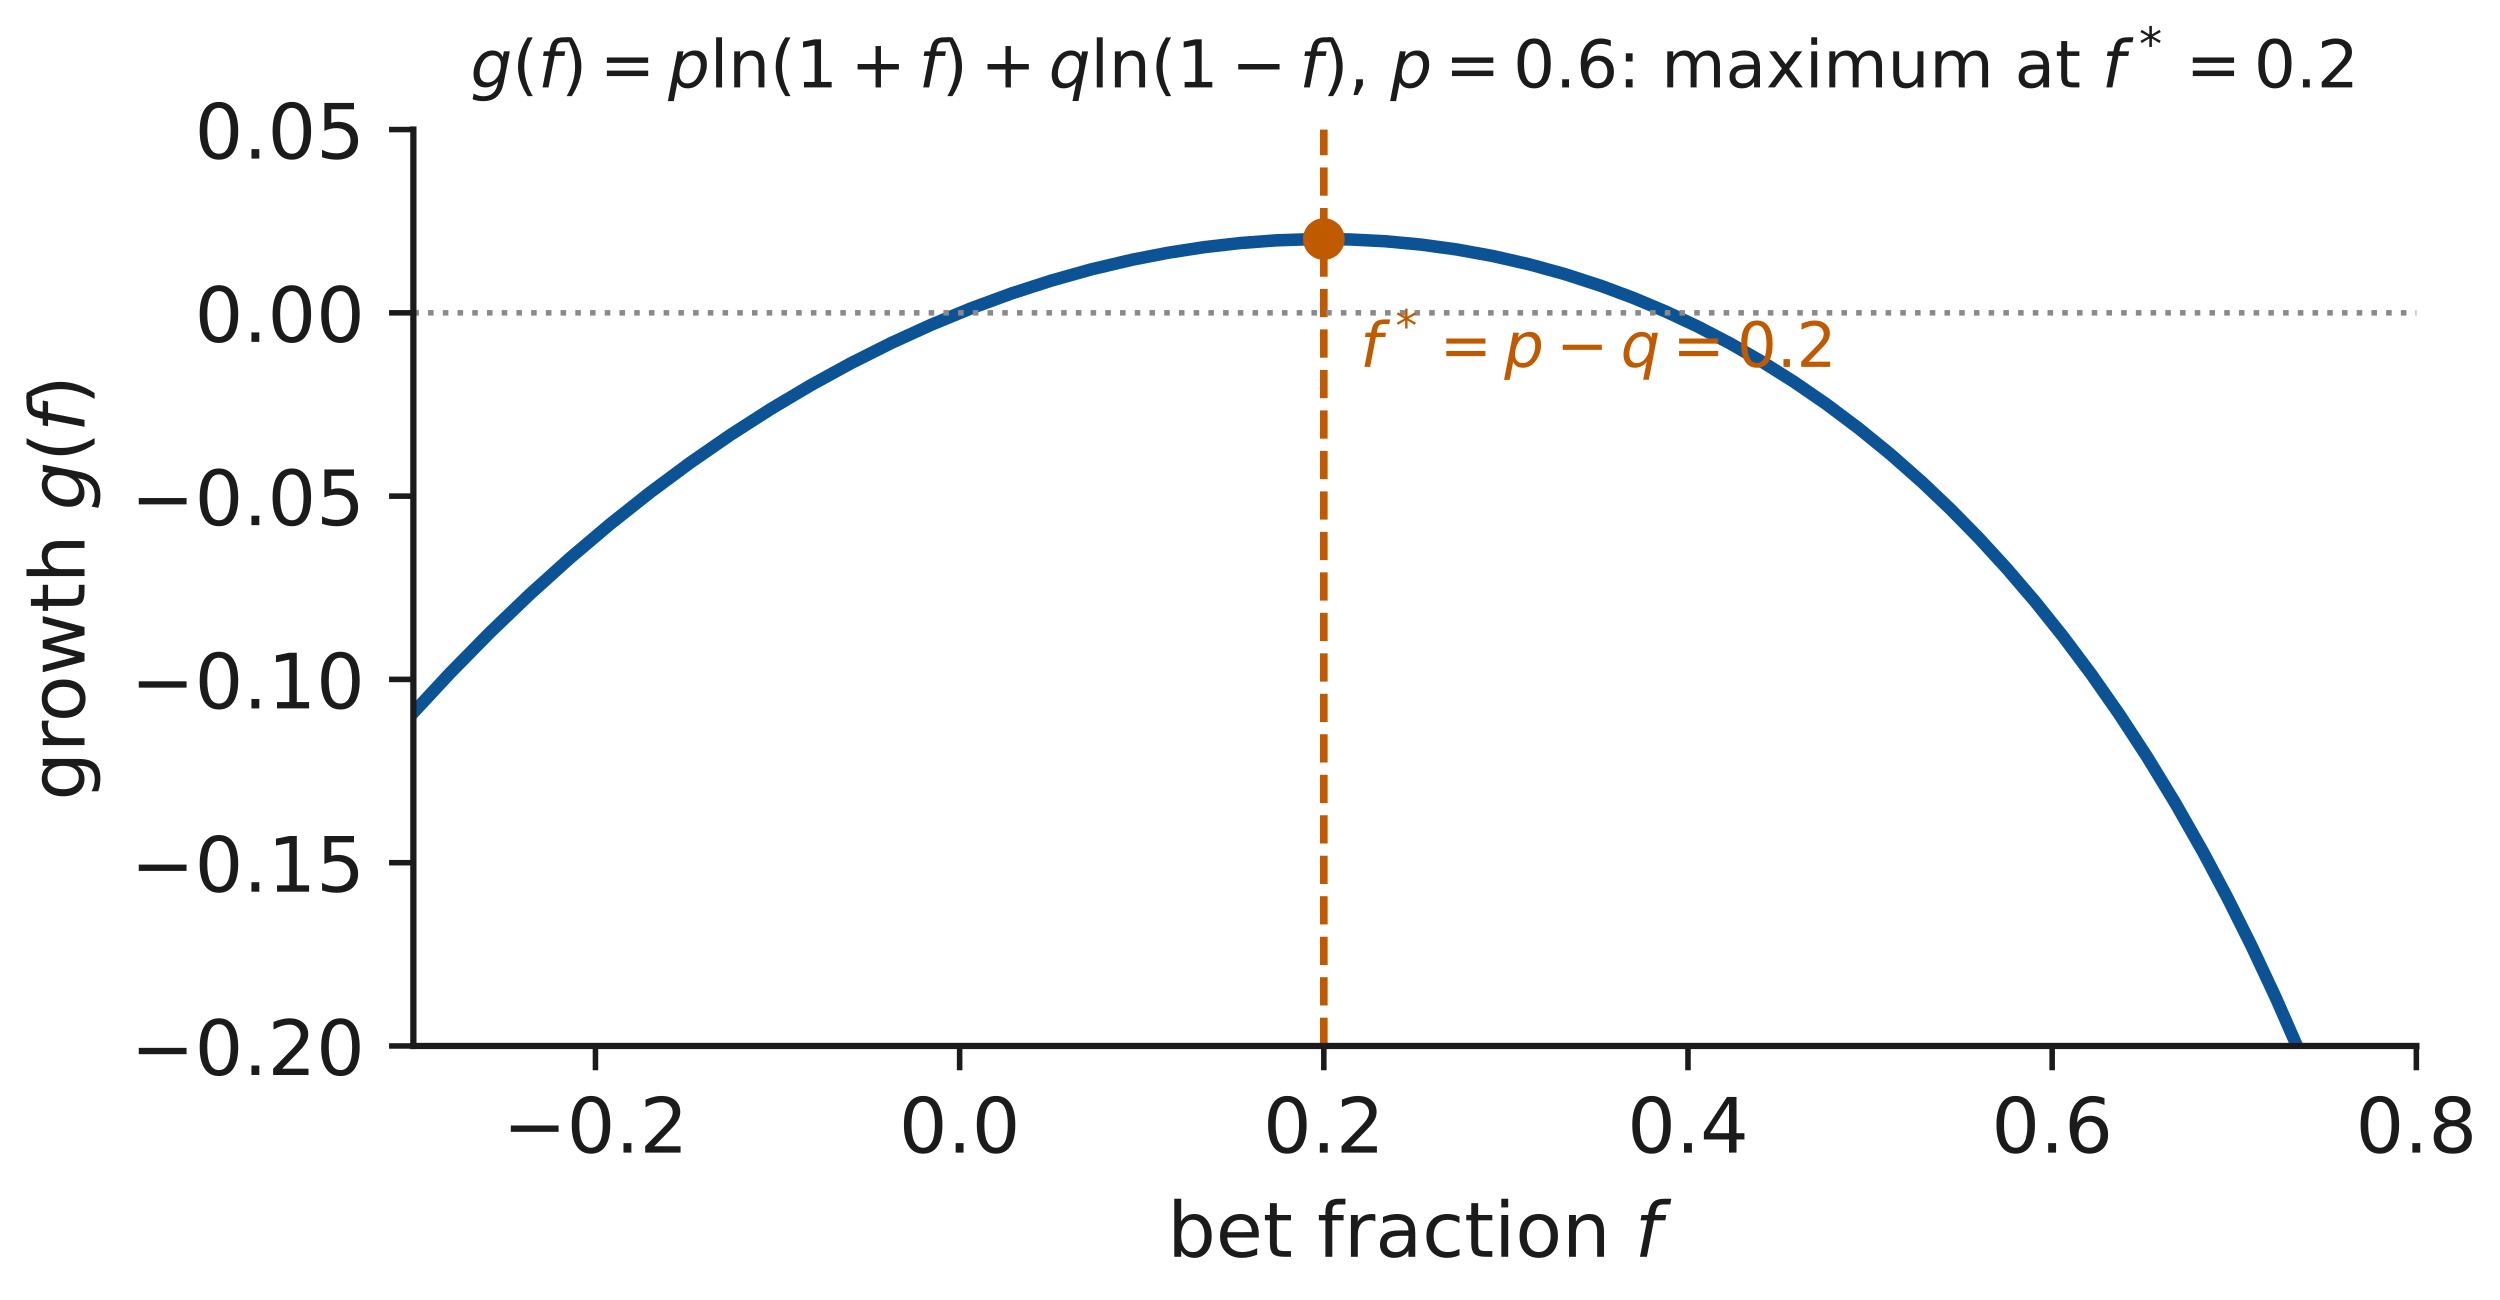
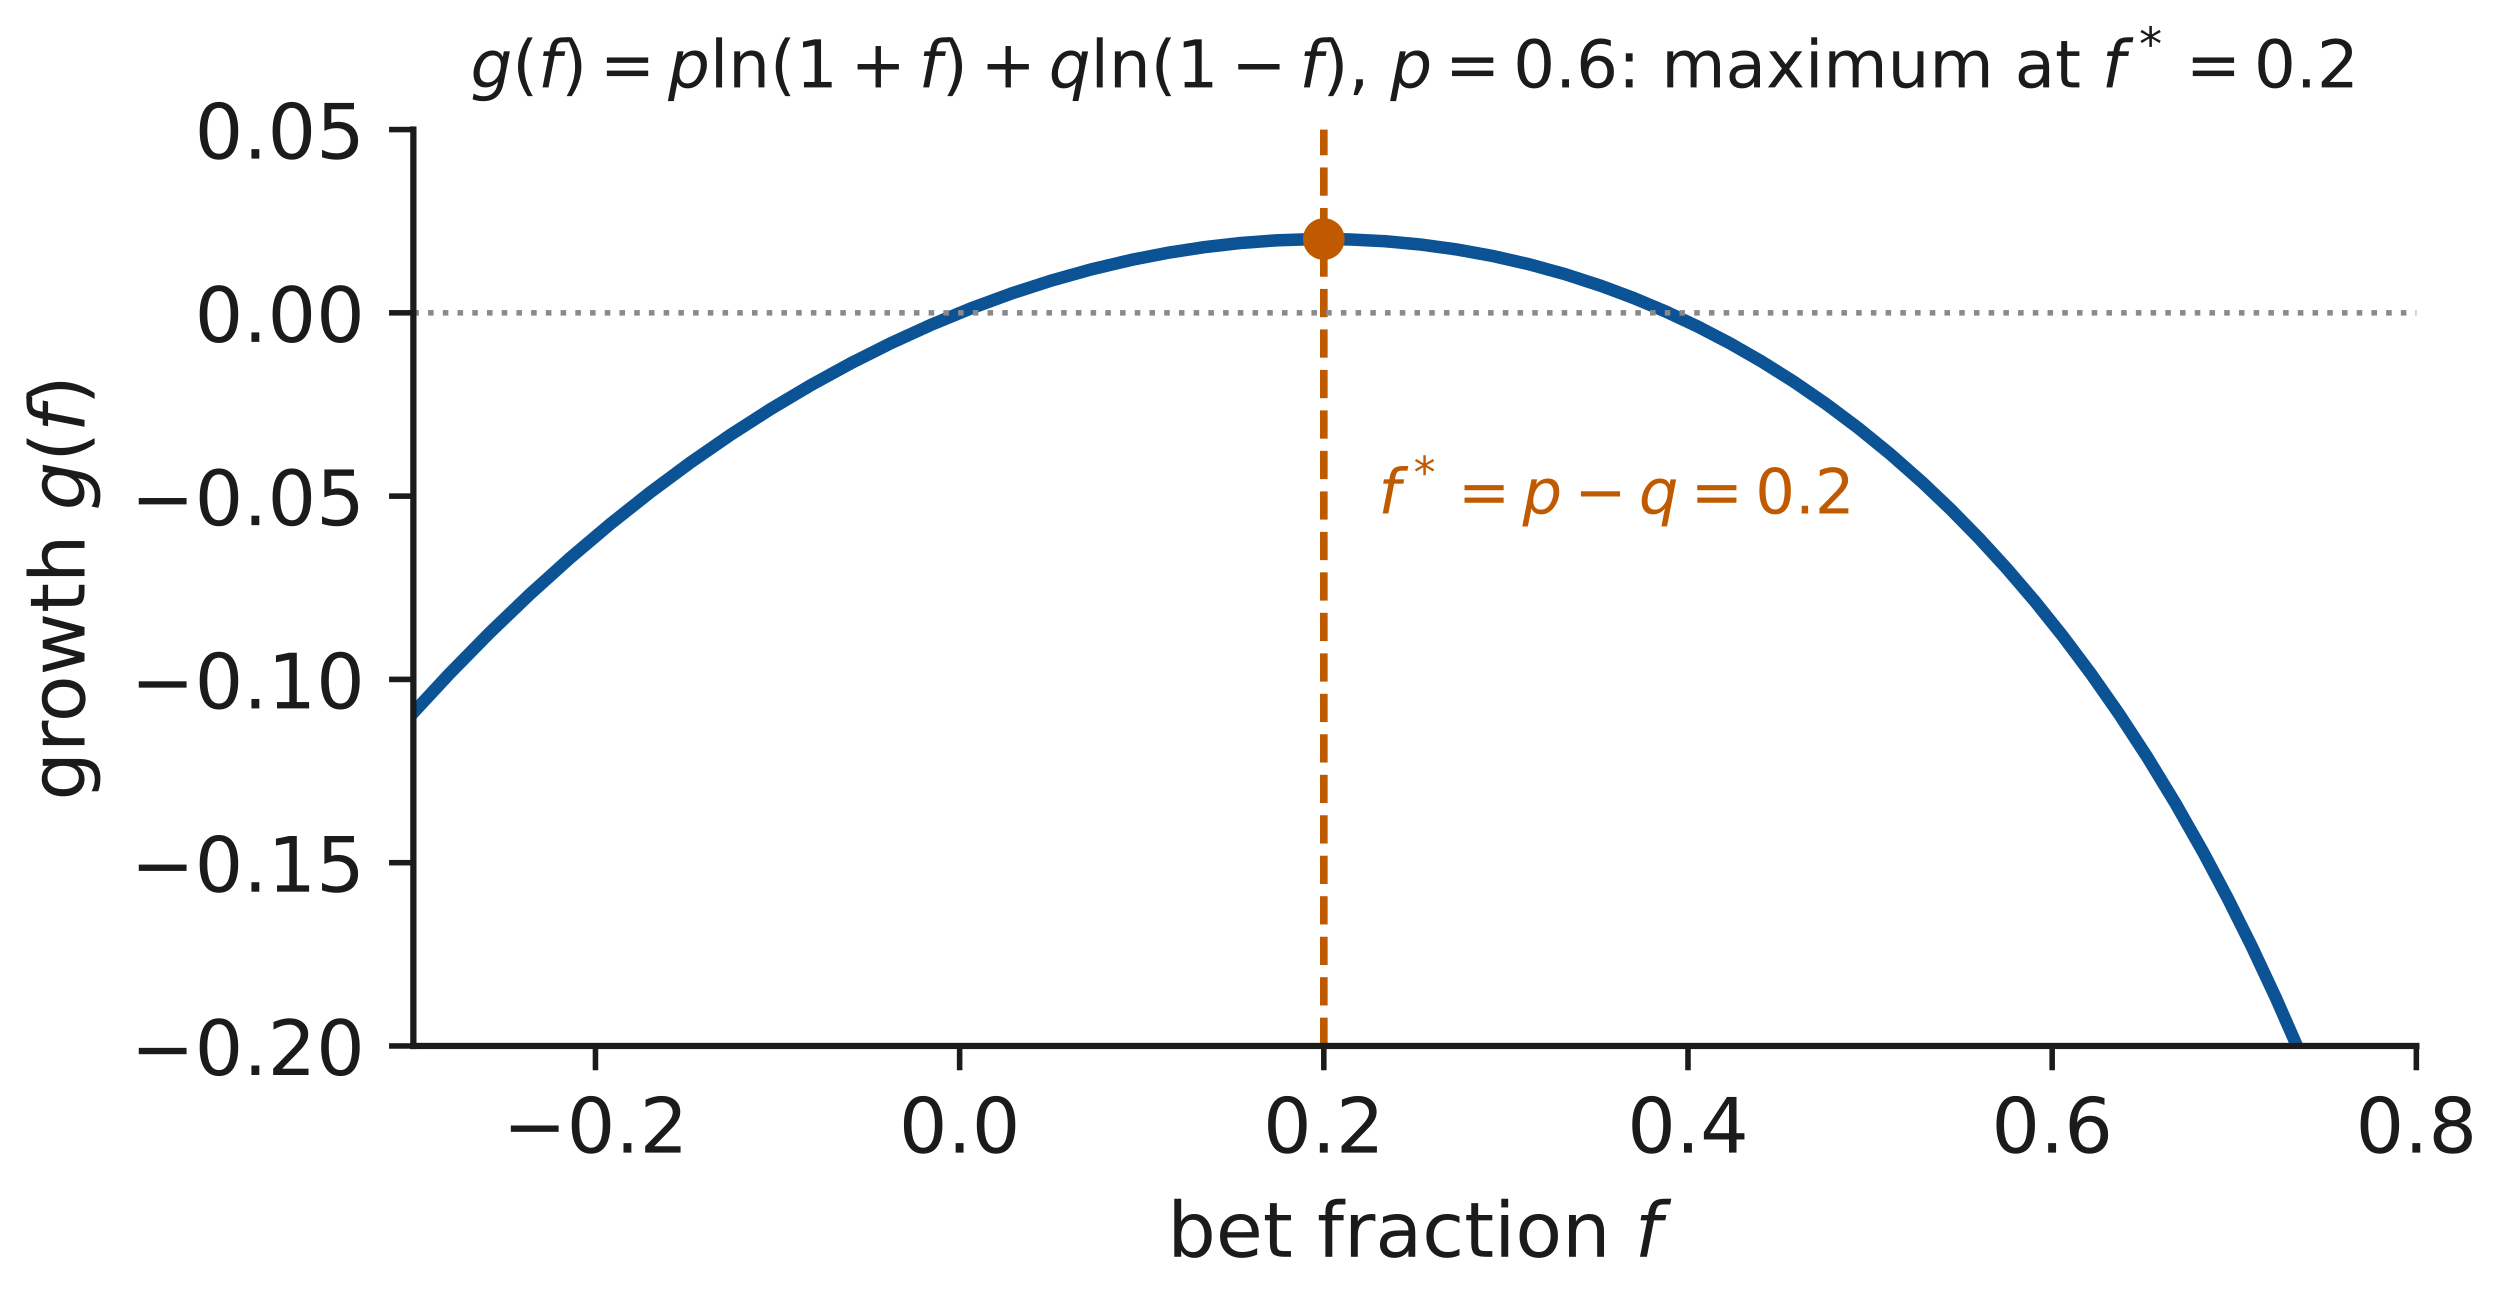
<svg xmlns="http://www.w3.org/2000/svg" xmlns:xlink="http://www.w3.org/1999/xlink" width="360pt" height="187.2pt" viewBox="0 0 360 187.2" version="1.1">
  <defs>
    <style type="text/css">*{stroke-linejoin: round; stroke-linecap: butt}</style>
  </defs>
  <g id="figure_1">
    <g id="patch_1">
      <path d="M 0 187.2  L 360 187.2  L 360 0  L 0 0  L 0 187.2  z " style="fill: none" />
    </g>
    <g id="axes_1">
      <g id="patch_2">
        <path d="M 59.525 150.617  L 347.953 150.617  L 347.953 18.66  L 59.525 18.66  L 59.525 150.617  z " style="fill: none" />
      </g>
      <g id="matplotlib.axis_1">
        <g id="xtick_1">
          <g id="line2d_1">
            <defs>
              <path id="m05b77bd2c2" d="M 0 0  L 0 3.5  " style="stroke: #1b1b1b; stroke-width: 0.8" />
            </defs>
            <g>
              <use xlink:href="#m05b77bd2c2" x="85.746" y="150.617" style="fill: #1b1b1b; stroke: #1b1b1b; stroke-width: 0.8" />
            </g>
          </g>
          <g id="text_1">
            <g style="fill: #1b1b1b" transform="translate(72.39019 165.9748) scale(0.11 -0.11)">
              <defs>
                <path id="DejaVuSans-c9c" d="M 678 2272  L 4684 2272  L 4684 1741  L 678 1741  L 678 2272  z " transform="scale(0.015625)" />
                <path id="DejaVuSans-13" d="M 2034 4250  Q 1547 4250 1301 3770  Q 1056 3291 1056 2328  Q 1056 1369 1301 889  Q 1547 409 2034 409  Q 2525 409 2770 889  Q 3016 1369 3016 2328  Q 3016 3291 2770 3770  Q 2525 4250 2034 4250  z M 2034 4750  Q 2819 4750 3233 4129  Q 3647 3509 3647 2328  Q 3647 1150 3233 529  Q 2819 -91 2034 -91  Q 1250 -91 836 529  Q 422 1150 422 2328  Q 422 3509 836 4129  Q 1250 4750 2034 4750  z " transform="scale(0.015625)" />
                <path id="DejaVuSans-11" d="M 684 794  L 1344 794  L 1344 0  L 684 0  L 684 794  z " transform="scale(0.015625)" />
                <path id="DejaVuSans-15" d="M 1228 531  L 3431 531  L 3431 0  L 469 0  L 469 531  Q 828 903 1448 1529  Q 2069 2156 2228 2338  Q 2531 2678 2651 2914  Q 2772 3150 2772 3378  Q 2772 3750 2511 3984  Q 2250 4219 1831 4219  Q 1534 4219 1204 4116  Q 875 4013 500 3803  L 500 4441  Q 881 4594 1212 4672  Q 1544 4750 1819 4750  Q 2544 4750 2975 4387  Q 3406 4025 3406 3419  Q 3406 3131 3298 2873  Q 3191 2616 2906 2266  Q 2828 2175 2409 1742  Q 1991 1309 1228 531  z " transform="scale(0.015625)" />
              </defs>
              <use xlink:href="#DejaVuSans-c9c" />
              <use xlink:href="#DejaVuSans-13" transform="translate(83.79688 0)" />
              <use xlink:href="#DejaVuSans-11" transform="translate(147.4219 0)" />
              <use xlink:href="#DejaVuSans-15" transform="translate(179.2031 0)" />
            </g>
          </g>
        </g>
        <g id="xtick_2">
          <g id="line2d_2">
            <g>
              <use xlink:href="#m05b77bd2c2" x="138.187" y="150.617" style="fill: #1b1b1b; stroke: #1b1b1b; stroke-width: 0.8" />
            </g>
          </g>
          <g id="text_2">
            <g style="fill: #1b1b1b" transform="translate(129.4405 165.9748) scale(0.11 -0.11)">
              <use xlink:href="#DejaVuSans-13" />
              <use xlink:href="#DejaVuSans-11" transform="translate(63.625 0)" />
              <use xlink:href="#DejaVuSans-13" transform="translate(95.40625 0)" />
            </g>
          </g>
        </g>
        <g id="xtick_3">
          <g id="line2d_3">
            <g>
              <use xlink:href="#m05b77bd2c2" x="190.629" y="150.617" style="fill: #1b1b1b; stroke: #1b1b1b; stroke-width: 0.8" />
            </g>
          </g>
          <g id="text_3">
            <g style="fill: #1b1b1b" transform="translate(181.882 165.9748) scale(0.11 -0.11)">
              <use xlink:href="#DejaVuSans-13" />
              <use xlink:href="#DejaVuSans-11" transform="translate(63.625 0)" />
              <use xlink:href="#DejaVuSans-15" transform="translate(95.40625 0)" />
            </g>
          </g>
        </g>
        <g id="xtick_4">
          <g id="line2d_4">
            <g>
              <use xlink:href="#m05b77bd2c2" x="243.07" y="150.617" style="fill: #1b1b1b; stroke: #1b1b1b; stroke-width: 0.8" />
            </g>
          </g>
          <g id="text_4">
            <g style="fill: #1b1b1b" transform="translate(234.3235 165.9748) scale(0.11 -0.11)">
              <defs>
                <path id="DejaVuSans-17" d="M 2419 4116  L 825 1625  L 2419 1625  L 2419 4116  z M 2253 4666  L 3047 4666  L 3047 1625  L 3713 1625  L 3713 1100  L 3047 1100  L 3047 0  L 2419 0  L 2419 1100  L 313 1100  L 313 1709  L 2253 4666  z " transform="scale(0.015625)" />
              </defs>
              <use xlink:href="#DejaVuSans-13" />
              <use xlink:href="#DejaVuSans-11" transform="translate(63.625 0)" />
              <use xlink:href="#DejaVuSans-17" transform="translate(95.40625 0)" />
            </g>
          </g>
        </g>
        <g id="xtick_5">
          <g id="line2d_5">
            <g>
              <use xlink:href="#m05b77bd2c2" x="295.512" y="150.617" style="fill: #1b1b1b; stroke: #1b1b1b; stroke-width: 0.8" />
            </g>
          </g>
          <g id="text_5">
            <g style="fill: #1b1b1b" transform="translate(286.7649 165.9748) scale(0.11 -0.11)">
              <defs>
                <path id="DejaVuSans-19" d="M 2113 2584  Q 1688 2584 1439 2293  Q 1191 2003 1191 1497  Q 1191 994 1439 701  Q 1688 409 2113 409  Q 2538 409 2786 701  Q 3034 994 3034 1497  Q 3034 2003 2786 2293  Q 2538 2584 2113 2584  z M 3366 4563  L 3366 3988  Q 3128 4100 2886 4159  Q 2644 4219 2406 4219  Q 1781 4219 1451 3797  Q 1122 3375 1075 2522  Q 1259 2794 1537 2939  Q 1816 3084 2150 3084  Q 2853 3084 3261 2657  Q 3669 2231 3669 1497  Q 3669 778 3244 343  Q 2819 -91 2113 -91  Q 1303 -91 875 529  Q 447 1150 447 2328  Q 447 3434 972 4092  Q 1497 4750 2381 4750  Q 2619 4750 2861 4703  Q 3103 4656 3366 4563  z " transform="scale(0.015625)" />
              </defs>
              <use xlink:href="#DejaVuSans-13" />
              <use xlink:href="#DejaVuSans-11" transform="translate(63.625 0)" />
              <use xlink:href="#DejaVuSans-19" transform="translate(95.40625 0)" />
            </g>
          </g>
        </g>
        <g id="xtick_6">
          <g id="line2d_6">
            <g>
              <use xlink:href="#m05b77bd2c2" x="347.953" y="150.617" style="fill: #1b1b1b; stroke: #1b1b1b; stroke-width: 0.8" />
            </g>
          </g>
          <g id="text_6">
            <g style="fill: #1b1b1b" transform="translate(339.2064 165.9748) scale(0.11 -0.11)">
              <defs>
                <path id="DejaVuSans-1b" d="M 2034 2216  Q 1584 2216 1326 1975  Q 1069 1734 1069 1313  Q 1069 891 1326 650  Q 1584 409 2034 409  Q 2484 409 2743 651  Q 3003 894 3003 1313  Q 3003 1734 2745 1975  Q 2488 2216 2034 2216  z M 1403 2484  Q 997 2584 770 2862  Q 544 3141 544 3541  Q 544 4100 942 4425  Q 1341 4750 2034 4750  Q 2731 4750 3128 4425  Q 3525 4100 3525 3541  Q 3525 3141 3298 2862  Q 3072 2584 2669 2484  Q 3125 2378 3379 2068  Q 3634 1759 3634 1313  Q 3634 634 3220 271  Q 2806 -91 2034 -91  Q 1263 -91 848 271  Q 434 634 434 1313  Q 434 1759 690 2068  Q 947 2378 1403 2484  z M 1172 3481  Q 1172 3119 1398 2916  Q 1625 2713 2034 2713  Q 2441 2713 2670 2916  Q 2900 3119 2900 3481  Q 2900 3844 2670 4047  Q 2441 4250 2034 4250  Q 1625 4250 1398 4047  Q 1172 3844 1172 3481  z " transform="scale(0.015625)" />
              </defs>
              <use xlink:href="#DejaVuSans-13" />
              <use xlink:href="#DejaVuSans-11" transform="translate(63.625 0)" />
              <use xlink:href="#DejaVuSans-1b" transform="translate(95.40625 0)" />
            </g>
          </g>
        </g>
        <g id="text_7">
          <g style="fill: #1b1b1b" transform="translate(168.0991 180.9774) scale(0.11 -0.11)">
            <defs>
              <path id="DejaVuSans-45" d="M 3116 1747  Q 3116 2381 2855 2742  Q 2594 3103 2138 3103  Q 1681 3103 1420 2742  Q 1159 2381 1159 1747  Q 1159 1113 1420 752  Q 1681 391 2138 391  Q 2594 391 2855 752  Q 3116 1113 3116 1747  z M 1159 2969  Q 1341 3281 1617 3432  Q 1894 3584 2278 3584  Q 2916 3584 3314 3078  Q 3713 2572 3713 1747  Q 3713 922 3314 415  Q 2916 -91 2278 -91  Q 1894 -91 1617 61  Q 1341 213 1159 525  L 1159 0  L 581 0  L 581 4863  L 1159 4863  L 1159 2969  z " transform="scale(0.015625)" />
              <path id="DejaVuSans-48" d="M 3597 1894  L 3597 1613  L 953 1613  Q 991 1019 1311 708  Q 1631 397 2203 397  Q 2534 397 2845 478  Q 3156 559 3463 722  L 3463 178  Q 3153 47 2828 -22  Q 2503 -91 2169 -91  Q 1331 -91 842 396  Q 353 884 353 1716  Q 353 2575 817 3079  Q 1281 3584 2069 3584  Q 2775 3584 3186 3129  Q 3597 2675 3597 1894  z M 3022 2063  Q 3016 2534 2758 2815  Q 2500 3097 2075 3097  Q 1594 3097 1305 2825  Q 1016 2553 972 2059  L 3022 2063  z " transform="scale(0.015625)" />
              <path id="DejaVuSans-57" d="M 1172 4494  L 1172 3500  L 2356 3500  L 2356 3053  L 1172 3053  L 1172 1153  Q 1172 725 1289 603  Q 1406 481 1766 481  L 2356 481  L 2356 0  L 1766 0  Q 1100 0 847 248  Q 594 497 594 1153  L 594 3053  L 172 3053  L 172 3500  L 594 3500  L 594 4494  L 1172 4494  z " transform="scale(0.015625)" />
              <path id="DejaVuSans-3" transform="scale(0.015625)" />
              <path id="DejaVuSans-49" d="M 2375 4863  L 2375 4384  L 1825 4384  Q 1516 4384 1395 4259  Q 1275 4134 1275 3809  L 1275 3500  L 2222 3500  L 2222 3053  L 1275 3053  L 1275 0  L 697 0  L 697 3053  L 147 3053  L 147 3500  L 697 3500  L 697 3744  Q 697 4328 969 4595  Q 1241 4863 1831 4863  L 2375 4863  z " transform="scale(0.015625)" />
              <path id="DejaVuSans-55" d="M 2631 2963  Q 2534 3019 2420 3045  Q 2306 3072 2169 3072  Q 1681 3072 1420 2755  Q 1159 2438 1159 1844  L 1159 0  L 581 0  L 581 3500  L 1159 3500  L 1159 2956  Q 1341 3275 1631 3429  Q 1922 3584 2338 3584  Q 2397 3584 2469 3576  Q 2541 3569 2628 3553  L 2631 2963  z " transform="scale(0.015625)" />
              <path id="DejaVuSans-44" d="M 2194 1759  Q 1497 1759 1228 1600  Q 959 1441 959 1056  Q 959 750 1161 570  Q 1363 391 1709 391  Q 2188 391 2477 730  Q 2766 1069 2766 1631  L 2766 1759  L 2194 1759  z M 3341 1997  L 3341 0  L 2766 0  L 2766 531  Q 2569 213 2275 61  Q 1981 -91 1556 -91  Q 1019 -91 701 211  Q 384 513 384 1019  Q 384 1609 779 1909  Q 1175 2209 1959 2209  L 2766 2209  L 2766 2266  Q 2766 2663 2505 2880  Q 2244 3097 1772 3097  Q 1472 3097 1187 3025  Q 903 2953 641 2809  L 641 3341  Q 956 3463 1253 3523  Q 1550 3584 1831 3584  Q 2591 3584 2966 3190  Q 3341 2797 3341 1997  z " transform="scale(0.015625)" />
              <path id="DejaVuSans-46" d="M 3122 3366  L 3122 2828  Q 2878 2963 2633 3030  Q 2388 3097 2138 3097  Q 1578 3097 1268 2742  Q 959 2388 959 1747  Q 959 1106 1268 751  Q 1578 397 2138 397  Q 2388 397 2633 464  Q 2878 531 3122 666  L 3122 134  Q 2881 22 2623 -34  Q 2366 -91 2075 -91  Q 1284 -91 818 406  Q 353 903 353 1747  Q 353 2603 823 3093  Q 1294 3584 2113 3584  Q 2378 3584 2631 3529  Q 2884 3475 3122 3366  z " transform="scale(0.015625)" />
              <path id="DejaVuSans-4c" d="M 603 3500  L 1178 3500  L 1178 0  L 603 0  L 603 3500  z M 603 4863  L 1178 4863  L 1178 4134  L 603 4134  L 603 4863  z " transform="scale(0.015625)" />
              <path id="DejaVuSans-52" d="M 1959 3097  Q 1497 3097 1228 2736  Q 959 2375 959 1747  Q 959 1119 1226 758  Q 1494 397 1959 397  Q 2419 397 2687 759  Q 2956 1122 2956 1747  Q 2956 2369 2687 2733  Q 2419 3097 1959 3097  z M 1959 3584  Q 2709 3584 3137 3096  Q 3566 2609 3566 1747  Q 3566 888 3137 398  Q 2709 -91 1959 -91  Q 1206 -91 779 398  Q 353 888 353 1747  Q 353 2609 779 3096  Q 1206 3584 1959 3584  z " transform="scale(0.015625)" />
              <path id="DejaVuSans-51" d="M 3513 2113  L 3513 0  L 2938 0  L 2938 2094  Q 2938 2591 2744 2837  Q 2550 3084 2163 3084  Q 1697 3084 1428 2787  Q 1159 2491 1159 1978  L 1159 0  L 581 0  L 581 3500  L 1159 3500  L 1159 2956  Q 1366 3272 1645 3428  Q 1925 3584 2291 3584  Q 2894 3584 3203 3211  Q 3513 2838 3513 2113  z " transform="scale(0.015625)" />
              <path id="DejaVuSans-Oblique-49" d="M 3059 4863  L 2969 4384  L 2419 4384  Q 2106 4384 1964 4261  Q 1822 4138 1753 3809  L 1691 3500  L 2638 3500  L 2553 3053  L 1606 3053  L 1013 0  L 434 0  L 1031 3053  L 481 3053  L 563 3500  L 1113 3500  L 1159 3744  Q 1278 4363 1576 4613  Q 1875 4863 2516 4863  L 3059 4863  z " transform="scale(0.015625)" />
            </defs>
            <use xlink:href="#DejaVuSans-45" transform="translate(0 0.015625)" />
            <use xlink:href="#DejaVuSans-48" transform="translate(63.47656 0.015625)" />
            <use xlink:href="#DejaVuSans-57" transform="translate(125 0.015625)" />
            <use xlink:href="#DejaVuSans-3" transform="translate(164.209 0.015625)" />
            <use xlink:href="#DejaVuSans-49" transform="translate(195.9961 0.015625)" />
            <use xlink:href="#DejaVuSans-55" transform="translate(231.2012 0.015625)" />
            <use xlink:href="#DejaVuSans-44" transform="translate(272.3145 0.015625)" />
            <use xlink:href="#DejaVuSans-46" transform="translate(333.5938 0.015625)" />
            <use xlink:href="#DejaVuSans-57" transform="translate(388.5742 0.015625)" />
            <use xlink:href="#DejaVuSans-4c" transform="translate(427.7832 0.015625)" />
            <use xlink:href="#DejaVuSans-52" transform="translate(455.5664 0.015625)" />
            <use xlink:href="#DejaVuSans-51" transform="translate(516.748 0.015625)" />
            <use xlink:href="#DejaVuSans-3" transform="translate(580.127 0.015625)" />
            <use xlink:href="#DejaVuSans-Oblique-49" transform="translate(611.9141 0.015625)" />
          </g>
        </g>
      </g>
      <g id="matplotlib.axis_2">
        <g id="ytick_1">
          <g id="line2d_7">
            <defs>
              <path id="m5245e844b0" d="M 0 0  L -3.5 0  " style="stroke: #1b1b1b; stroke-width: 0.8" />
            </defs>
            <g>
              <use xlink:href="#m5245e844b0" x="59.525" y="150.617" style="fill: #1b1b1b; stroke: #1b1b1b; stroke-width: 0.8" />
            </g>
          </g>
          <g id="text_8">
            <g style="fill: #1b1b1b" transform="translate(18.81516 154.7961) scale(0.11 -0.11)">
              <use xlink:href="#DejaVuSans-c9c" />
              <use xlink:href="#DejaVuSans-13" transform="translate(83.79688 0)" />
              <use xlink:href="#DejaVuSans-11" transform="translate(147.4219 0)" />
              <use xlink:href="#DejaVuSans-15" transform="translate(179.2031 0)" />
              <use xlink:href="#DejaVuSans-13" transform="translate(242.8281 0)" />
            </g>
          </g>
        </g>
        <g id="ytick_2">
          <g id="line2d_8">
            <g>
              <use xlink:href="#m5245e844b0" x="59.525" y="124.226" style="fill: #1b1b1b; stroke: #1b1b1b; stroke-width: 0.8" />
            </g>
          </g>
          <g id="text_9">
            <g style="fill: #1b1b1b" transform="translate(18.81516 128.4046) scale(0.11 -0.11)">
              <defs>
                <path id="DejaVuSans-14" d="M 794 531  L 1825 531  L 1825 4091  L 703 3866  L 703 4441  L 1819 4666  L 2450 4666  L 2450 531  L 3481 531  L 3481 0  L 794 0  L 794 531  z " transform="scale(0.015625)" />
                <path id="DejaVuSans-18" d="M 691 4666  L 3169 4666  L 3169 4134  L 1269 4134  L 1269 2991  Q 1406 3038 1543 3061  Q 1681 3084 1819 3084  Q 2600 3084 3056 2656  Q 3513 2228 3513 1497  Q 3513 744 3044 326  Q 2575 -91 1722 -91  Q 1428 -91 1123 -41  Q 819 9 494 109  L 494 744  Q 775 591 1075 516  Q 1375 441 1709 441  Q 2250 441 2565 725  Q 2881 1009 2881 1497  Q 2881 1984 2565 2268  Q 2250 2553 1709 2553  Q 1456 2553 1204 2497  Q 953 2441 691 2322  L 691 4666  z " transform="scale(0.015625)" />
              </defs>
              <use xlink:href="#DejaVuSans-c9c" />
              <use xlink:href="#DejaVuSans-13" transform="translate(83.79688 0)" />
              <use xlink:href="#DejaVuSans-11" transform="translate(147.4219 0)" />
              <use xlink:href="#DejaVuSans-14" transform="translate(179.2031 0)" />
              <use xlink:href="#DejaVuSans-18" transform="translate(242.8281 0)" />
            </g>
          </g>
        </g>
        <g id="ytick_3">
          <g id="line2d_9">
            <g>
              <use xlink:href="#m5245e844b0" x="59.525" y="97.834" style="fill: #1b1b1b; stroke: #1b1b1b; stroke-width: 0.8" />
            </g>
          </g>
          <g id="text_10">
            <g style="fill: #1b1b1b" transform="translate(18.81516 102.0132) scale(0.11 -0.11)">
              <use xlink:href="#DejaVuSans-c9c" />
              <use xlink:href="#DejaVuSans-13" transform="translate(83.79688 0)" />
              <use xlink:href="#DejaVuSans-11" transform="translate(147.4219 0)" />
              <use xlink:href="#DejaVuSans-14" transform="translate(179.2031 0)" />
              <use xlink:href="#DejaVuSans-13" transform="translate(242.8281 0)" />
            </g>
          </g>
        </g>
        <g id="ytick_4">
          <g id="line2d_10">
            <g>
              <use xlink:href="#m5245e844b0" x="59.525" y="71.443" style="fill: #1b1b1b; stroke: #1b1b1b; stroke-width: 0.8" />
            </g>
          </g>
          <g id="text_11">
            <g style="fill: #1b1b1b" transform="translate(18.81516 75.62168) scale(0.11 -0.11)">
              <use xlink:href="#DejaVuSans-c9c" />
              <use xlink:href="#DejaVuSans-13" transform="translate(83.79688 0)" />
              <use xlink:href="#DejaVuSans-11" transform="translate(147.4219 0)" />
              <use xlink:href="#DejaVuSans-13" transform="translate(179.2031 0)" />
              <use xlink:href="#DejaVuSans-18" transform="translate(242.8281 0)" />
            </g>
          </g>
        </g>
        <g id="ytick_5">
          <g id="line2d_11">
            <g>
              <use xlink:href="#m5245e844b0" x="59.525" y="45.051" style="fill: #1b1b1b; stroke: #1b1b1b; stroke-width: 0.8" />
            </g>
          </g>
          <g id="text_12">
            <g style="fill: #1b1b1b" transform="translate(28.03281 49.2302) scale(0.11 -0.11)">
              <use xlink:href="#DejaVuSans-13" />
              <use xlink:href="#DejaVuSans-11" transform="translate(63.625 0)" />
              <use xlink:href="#DejaVuSans-13" transform="translate(95.40625 0)" />
              <use xlink:href="#DejaVuSans-13" transform="translate(159.0312 0)" />
            </g>
          </g>
        </g>
        <g id="ytick_6">
          <g id="line2d_12">
            <g>
              <use xlink:href="#m5245e844b0" x="59.525" y="18.66" style="fill: #1b1b1b; stroke: #1b1b1b; stroke-width: 0.8" />
            </g>
          </g>
          <g id="text_13">
            <g style="fill: #1b1b1b" transform="translate(28.03281 22.83871) scale(0.11 -0.11)">
              <use xlink:href="#DejaVuSans-13" />
              <use xlink:href="#DejaVuSans-11" transform="translate(63.625 0)" />
              <use xlink:href="#DejaVuSans-13" transform="translate(95.40625 0)" />
              <use xlink:href="#DejaVuSans-18" transform="translate(159.0312 0)" />
            </g>
          </g>
        </g>
        <g id="text_14">
          <g style="fill: #1b1b1b" transform="translate(12.17258 115.2737) rotate(-90) scale(0.11 -0.11)">
            <defs>
              <path id="DejaVuSans-4a" d="M 2906 1791  Q 2906 2416 2648 2759  Q 2391 3103 1925 3103  Q 1463 3103 1205 2759  Q 947 2416 947 1791  Q 947 1169 1205 825  Q 1463 481 1925 481  Q 2391 481 2648 825  Q 2906 1169 2906 1791  z M 3481 434  Q 3481 -459 3084 -895  Q 2688 -1331 1869 -1331  Q 1566 -1331 1297 -1286  Q 1028 -1241 775 -1147  L 775 -588  Q 1028 -725 1275 -790  Q 1522 -856 1778 -856  Q 2344 -856 2625 -561  Q 2906 -266 2906 331  L 2906 616  Q 2728 306 2450 153  Q 2172 0 1784 0  Q 1141 0 747 490  Q 353 981 353 1791  Q 353 2603 747 3093  Q 1141 3584 1784 3584  Q 2172 3584 2450 3431  Q 2728 3278 2906 2969  L 2906 3500  L 3481 3500  L 3481 434  z " transform="scale(0.015625)" />
              <path id="DejaVuSans-5a" d="M 269 3500  L 844 3500  L 1563 769  L 2278 3500  L 2956 3500  L 3675 769  L 4391 3500  L 4966 3500  L 4050 0  L 3372 0  L 2619 2869  L 1863 0  L 1184 0  L 269 3500  z " transform="scale(0.015625)" />
              <path id="DejaVuSans-4b" d="M 3513 2113  L 3513 0  L 2938 0  L 2938 2094  Q 2938 2591 2744 2837  Q 2550 3084 2163 3084  Q 1697 3084 1428 2787  Q 1159 2491 1159 1978  L 1159 0  L 581 0  L 581 4863  L 1159 4863  L 1159 2956  Q 1366 3272 1645 3428  Q 1925 3584 2291 3584  Q 2894 3584 3203 3211  Q 3513 2838 3513 2113  z " transform="scale(0.015625)" />
              <path id="DejaVuSans-Oblique-4a" d="M 3816 3500  L 3219 434  Q 3047 -456 2561 -893  Q 2075 -1331 1253 -1331  Q 950 -1331 690 -1286  Q 431 -1241 206 -1147  L 313 -588  Q 525 -725 762 -790  Q 1000 -856 1269 -856  Q 1816 -856 2167 -557  Q 2519 -259 2631 300  L 2681 563  Q 2441 288 2122 144  Q 1803 0 1434 0  Q 903 0 598 351  Q 294 703 294 1319  Q 294 1803 478 2267  Q 663 2731 997 3091  Q 1219 3328 1514 3456  Q 1809 3584 2131 3584  Q 2484 3584 2746 3420  Q 3009 3256 3138 2956  L 3238 3500  L 3816 3500  z M 2950 2216  Q 2950 2641 2750 2872  Q 2550 3103 2181 3103  Q 1953 3103 1747 3012  Q 1541 2922 1394 2759  Q 1156 2491 1023 2127  Q 891 1763 891 1375  Q 891 944 1092 712  Q 1294 481 1672 481  Q 2219 481 2584 976  Q 2950 1472 2950 2216  z " transform="scale(0.015625)" />
              <path id="DejaVuSans-b" d="M 1984 4856  Q 1566 4138 1362 3434  Q 1159 2731 1159 2009  Q 1159 1288 1364 580  Q 1569 -128 1984 -844  L 1484 -844  Q 1016 -109 783 600  Q 550 1309 550 2009  Q 550 2706 781 3412  Q 1013 4119 1484 4856  L 1984 4856  z " transform="scale(0.015625)" />
              <path id="DejaVuSans-c" d="M 513 4856  L 1013 4856  Q 1481 4119 1714 3412  Q 1947 2706 1947 2009  Q 1947 1309 1714 600  Q 1481 -109 1013 -844  L 513 -844  Q 928 -128 1133 580  Q 1338 1288 1338 2009  Q 1338 2731 1133 3434  Q 928 4138 513 4856  z " transform="scale(0.015625)" />
            </defs>
            <use xlink:href="#DejaVuSans-4a" transform="translate(0 0.015625)" />
            <use xlink:href="#DejaVuSans-55" transform="translate(63.47656 0.015625)" />
            <use xlink:href="#DejaVuSans-52" transform="translate(102.5898 0.015625)" />
            <use xlink:href="#DejaVuSans-5a" transform="translate(163.7715 0.015625)" />
            <use xlink:href="#DejaVuSans-57" transform="translate(245.5586 0.015625)" />
            <use xlink:href="#DejaVuSans-4b" transform="translate(284.7676 0.015625)" />
            <use xlink:href="#DejaVuSans-3" transform="translate(348.1465 0.015625)" />
            <use xlink:href="#DejaVuSans-Oblique-4a" transform="translate(379.9336 0.015625)" />
            <use xlink:href="#DejaVuSans-b" transform="translate(443.4102 0.015625)" />
            <use xlink:href="#DejaVuSans-Oblique-49" transform="translate(482.4238 0.015625)" />
            <use xlink:href="#DejaVuSans-c" transform="translate(517.6289 0.015625)" />
          </g>
        </g>
      </g>
      <g id="line2d_13">
        <path d="M 59.525 102.616  L 64.727 97.012  L 70.507 91.126  L 76.287 85.585  L 82.067 80.375  L 87.848 75.484  L 93.628 70.901  L 99.408 66.616  L 105.188 62.621  L 110.968 58.909  L 116.748 55.473  L 122.528 52.306  L 128.308 49.405  L 134.089 46.766  L 139.869 44.385  L 145.649 42.26  L 151.429 40.39  L 157.209 38.772  L 162.989 37.408  L 168.191 36.397  L 173.393 35.592  L 178.596 34.996  L 183.798 34.609  L 189 34.434  L 194.202 34.475  L 199.404 34.734  L 204.606 35.218  L 209.808 35.929  L 215.01 36.875  L 220.212 38.062  L 225.415 39.497  L 230.617 41.189  L 235.241 42.917  L 239.865 44.862  L 244.489 47.034  L 249.113 49.442  L 253.737 52.095  L 258.361 55.006  L 262.985 58.187  L 267.609 61.653  L 272.234 65.419  L 276.858 69.503  L 280.904 73.354  L 284.95 77.478  L 288.996 81.893  L 293.042 86.616  L 297.088 91.67  L 301.134 97.077  L 305.18 102.864  L 309.226 109.061  L 313.272 115.701  L 317.318 122.825  L 320.787 129.349  L 324.255 136.293  L 327.723 143.695  L 331.191 151.597  L 334.659 160.049  L 338.127 169.107  L 341.595 178.838  L 344.703 188.2  L 344.703 188.2  " clip-path="url(#pdf57625ffd)" style="fill: none; stroke: #0b5394; stroke-width: 1.8; stroke-linecap: square" />
      </g>
      <g id="line2d_14">
        <path d="M 190.629 150.617  L 190.629 18.66  " clip-path="url(#pdf57625ffd)" style="fill: none; stroke-dasharray: 4.07,1.76; stroke-dashoffset: 0; stroke: #c05a00; stroke-width: 1.1" />
      </g>
      <g id="line2d_15">
        <defs>
          <path id="mb7367cd5f7" d="M 0 2.5  C 0.663 2.5 1.299 2.237 1.768 1.768  C 2.237 1.299 2.5 0.663 2.5 0  C 2.5 -0.663 2.237 -1.299 1.768 -1.768  C 1.299 -2.237 0.663 -2.5 0 -2.5  C -0.663 -2.5 -1.299 -2.237 -1.768 -1.768  C -2.237 -1.299 -2.5 -0.663 -2.5 0  C -2.5 0.663 -2.237 1.299 -1.768 1.768  C -1.299 2.237 -0.663 2.5 0 2.5  z " style="stroke: #c05a00" />
        </defs>
        <g clip-path="url(#pdf57625ffd)">
          <use xlink:href="#mb7367cd5f7" x="190.629" y="34.423" style="fill: #c05a00; stroke: #c05a00" />
        </g>
      </g>
      <g id="line2d_16">
        <path d="M 59.525 45.051  L 347.953 45.051  " clip-path="url(#pdf57625ffd)" style="fill: none; stroke-dasharray: 0.8,1.32; stroke-dashoffset: 0; stroke: #8a8a8a; stroke-width: 0.8" />
      </g>
      <g id="patch_3">
        <path d="M 59.525 150.617  L 59.525 18.66  " style="fill: none; stroke: #1b1b1b; stroke-width: 0.9; stroke-linejoin: miter; stroke-linecap: square" />
      </g>
      <g id="patch_4">
        <path d="M 59.525 150.617  L 347.953 150.617  " style="fill: none; stroke: #1b1b1b; stroke-width: 0.9; stroke-linejoin: miter; stroke-linecap: square" />
      </g>
      <g id="text_15">
-         <g style="fill: #c05a00" transform="translate(195.8728 52.8974) scale(0.09 -0.09)">
+         <g style="fill: #c05a00" transform="translate(198.4949 74.01059) scale(0.09 -0.09)">
          <defs>
            <path id="DejaVuSans-d" d="M 3009 3897  L 1888 3291  L 3009 2681  L 2828 2375  L 1778 3009  L 1778 1831  L 1422 1831  L 1422 3009  L 372 2375  L 191 2681  L 1313 3291  L 191 3897  L 372 4206  L 1422 3572  L 1422 4750  L 1778 4750  L 1778 3572  L 2828 4206  L 3009 3897  z " transform="scale(0.015625)" />
            <path id="DejaVuSans-20" d="M 678 2906  L 4684 2906  L 4684 2381  L 678 2381  L 678 2906  z M 678 1631  L 4684 1631  L 4684 1100  L 678 1100  L 678 1631  z " transform="scale(0.015625)" />
            <path id="DejaVuSans-Oblique-53" d="M 3175 2156  Q 3175 2616 2975 2859  Q 2775 3103 2400 3103  Q 2144 3103 1911 2972  Q 1678 2841 1497 2591  Q 1319 2344 1212 1994  Q 1106 1644 1106 1300  Q 1106 863 1306 627  Q 1506 391 1875 391  Q 2147 391 2380 519  Q 2613 647 2778 891  Q 2956 1147 3065 1494  Q 3175 1841 3175 2156  z M 1394 2969  Q 1625 3272 1939 3428  Q 2253 3584 2638 3584  Q 3175 3584 3472 3232  Q 3769 2881 3769 2247  Q 3769 1728 3584 1258  Q 3400 788 3053 416  Q 2822 169 2531 39  Q 2241 -91 1919 -91  Q 1547 -91 1294 64  Q 1041 219 916 525  L 556 -1331  L -19 -1331  L 922 3500  L 1497 3500  L 1394 2969  z " transform="scale(0.015625)" />
            <path id="DejaVuSans-Oblique-54" d="M 2669 525  Q 2438 222 2123 65  Q 1809 -91 1428 -91  Q 897 -91 595 267  Q 294 625 294 1253  Q 294 1759 480 2231  Q 666 2703 1013 3078  Q 1238 3322 1530 3453  Q 1822 3584 2144 3584  Q 2531 3584 2781 3431  Q 3031 3278 3144 2969  L 3244 3494  L 3822 3494  L 2888 -1319  L 2309 -1319  L 2669 525  z M 891 1338  Q 891 875 1084 633  Q 1278 391 1644 391  Q 2188 391 2572 911  Q 2956 1431 2956 2175  Q 2956 2625 2757 2864  Q 2559 3103 2188 3103  Q 1916 3103 1684 2976  Q 1453 2850 1281 2606  Q 1100 2350 995 2006  Q 891 1663 891 1338  z " transform="scale(0.015625)" />
          </defs>
          <use xlink:href="#DejaVuSans-Oblique-49" transform="translate(0 0.746875)" />
          <use xlink:href="#DejaVuSans-d" transform="translate(56.29048 42.04688) scale(0.7)" />
          <use xlink:href="#DejaVuSans-20" transform="translate(127.145 0.746875)" />
          <use xlink:href="#DejaVuSans-Oblique-53" transform="translate(230.4165 0.746875)" />
          <use xlink:href="#DejaVuSans-c9c" transform="translate(313.3754 0.746875)" />
          <use xlink:href="#DejaVuSans-Oblique-54" transform="translate(416.6469 0.746875)" />
          <use xlink:href="#DejaVuSans-20" transform="translate(499.6059 0.746875)" />
          <use xlink:href="#DejaVuSans-13" transform="translate(602.8774 0.746875)" />
          <use xlink:href="#DejaVuSans-11" transform="translate(666.5004 0.746875)" />
          <use xlink:href="#DejaVuSans-15" transform="translate(698.2876 0.746875)" />
        </g>
      </g>
      <g id="text_16">
        <g style="fill: #1b1b1b" transform="translate(67.74656 12.66) scale(0.095 -0.095)">
          <defs>
            <path id="DejaVuSans-4f" d="M 603 4863  L 1178 4863  L 1178 0  L 603 0  L 603 4863  z " transform="scale(0.015625)" />
            <path id="DejaVuSans-e" d="M 2944 4013  L 2944 2272  L 4684 2272  L 4684 1741  L 2944 1741  L 2944 0  L 2419 0  L 2419 1741  L 678 1741  L 678 2272  L 2419 2272  L 2419 4013  L 2944 4013  z " transform="scale(0.015625)" />
            <path id="DejaVuSans-f" d="M 750 794  L 1409 794  L 1409 256  L 897 -744  L 494 -744  L 750 256  L 750 794  z " transform="scale(0.015625)" />
            <path id="DejaVuSans-1d" d="M 750 794  L 1409 794  L 1409 0  L 750 0  L 750 794  z M 750 3309  L 1409 3309  L 1409 2516  L 750 2516  L 750 3309  z " transform="scale(0.015625)" />
            <path id="DejaVuSans-50" d="M 3328 2828  Q 3544 3216 3844 3400  Q 4144 3584 4550 3584  Q 5097 3584 5394 3201  Q 5691 2819 5691 2113  L 5691 0  L 5113 0  L 5113 2094  Q 5113 2597 4934 2840  Q 4756 3084 4391 3084  Q 3944 3084 3684 2787  Q 3425 2491 3425 1978  L 3425 0  L 2847 0  L 2847 2094  Q 2847 2600 2669 2842  Q 2491 3084 2119 3084  Q 1678 3084 1418 2786  Q 1159 2488 1159 1978  L 1159 0  L 581 0  L 581 3500  L 1159 3500  L 1159 2956  Q 1356 3278 1631 3431  Q 1906 3584 2284 3584  Q 2666 3584 2933 3390  Q 3200 3197 3328 2828  z " transform="scale(0.015625)" />
            <path id="DejaVuSans-5b" d="M 3513 3500  L 2247 1797  L 3578 0  L 2900 0  L 1881 1375  L 863 0  L 184 0  L 1544 1831  L 300 3500  L 978 3500  L 1906 2253  L 2834 3500  L 3513 3500  z " transform="scale(0.015625)" />
            <path id="DejaVuSans-58" d="M 544 1381  L 544 3500  L 1119 3500  L 1119 1403  Q 1119 906 1312 657  Q 1506 409 1894 409  Q 2359 409 2629 706  Q 2900 1003 2900 1516  L 2900 3500  L 3475 3500  L 3475 0  L 2900 0  L 2900 538  Q 2691 219 2414 64  Q 2138 -91 1772 -91  Q 1169 -91 856 284  Q 544 659 544 1381  z M 1991 3584  L 1991 3584  z " transform="scale(0.015625)" />
          </defs>
          <use xlink:href="#DejaVuSans-Oblique-4a" transform="translate(0 0.746875)" />
          <use xlink:href="#DejaVuSans-b" transform="translate(63.47656 0.746875)" />
          <use xlink:href="#DejaVuSans-Oblique-49" transform="translate(102.4902 0.746875)" />
          <use xlink:href="#DejaVuSans-c" transform="translate(137.6953 0.746875)" />
          <use xlink:href="#DejaVuSans-20" transform="translate(196.1914 0.746875)" />
          <use xlink:href="#DejaVuSans-Oblique-53" transform="translate(299.4629 0.746875)" />
          <use xlink:href="#DejaVuSans-4f" transform="translate(362.9395 0.746875)" />
          <use xlink:href="#DejaVuSans-51" transform="translate(390.7227 0.746875)" />
          <use xlink:href="#DejaVuSans-b" transform="translate(454.1016 0.746875)" />
          <use xlink:href="#DejaVuSans-14" transform="translate(493.1152 0.746875)" />
          <use xlink:href="#DejaVuSans-e" transform="translate(576.2207 0.746875)" />
          <use xlink:href="#DejaVuSans-Oblique-49" transform="translate(679.4922 0.746875)" />
          <use xlink:href="#DejaVuSans-c" transform="translate(714.6973 0.746875)" />
          <use xlink:href="#DejaVuSans-e" transform="translate(773.1934 0.746875)" />
          <use xlink:href="#DejaVuSans-Oblique-54" transform="translate(876.4648 0.746875)" />
          <use xlink:href="#DejaVuSans-4f" transform="translate(939.9414 0.746875)" />
          <use xlink:href="#DejaVuSans-51" transform="translate(967.7246 0.746875)" />
          <use xlink:href="#DejaVuSans-b" transform="translate(1031.104 0.746875)" />
          <use xlink:href="#DejaVuSans-14" transform="translate(1070.117 0.746875)" />
          <use xlink:href="#DejaVuSans-c9c" transform="translate(1153.223 0.746875)" />
          <use xlink:href="#DejaVuSans-Oblique-49" transform="translate(1256.494 0.746875)" />
          <use xlink:href="#DejaVuSans-c" transform="translate(1291.699 0.746875)" />
          <use xlink:href="#DejaVuSans-f" transform="translate(1330.713 0.746875)" />
          <use xlink:href="#DejaVuSans-3" transform="translate(1362.5 0.746875)" />
          <use xlink:href="#DejaVuSans-Oblique-53" transform="translate(1394.287 0.746875)" />
          <use xlink:href="#DejaVuSans-20" transform="translate(1477.246 0.746875)" />
          <use xlink:href="#DejaVuSans-13" transform="translate(1580.518 0.746875)" />
          <use xlink:href="#DejaVuSans-11" transform="translate(1644.141 0.746875)" />
          <use xlink:href="#DejaVuSans-19" transform="translate(1675.928 0.746875)" />
          <use xlink:href="#DejaVuSans-1d" transform="translate(1739.551 0.746875)" />
          <use xlink:href="#DejaVuSans-3" transform="translate(1773.242 0.746875)" />
          <use xlink:href="#DejaVuSans-50" transform="translate(1805.029 0.746875)" />
          <use xlink:href="#DejaVuSans-44" transform="translate(1902.441 0.746875)" />
          <use xlink:href="#DejaVuSans-5b" transform="translate(1963.721 0.746875)" />
          <use xlink:href="#DejaVuSans-4c" transform="translate(2022.9 0.746875)" />
          <use xlink:href="#DejaVuSans-50" transform="translate(2050.684 0.746875)" />
          <use xlink:href="#DejaVuSans-58" transform="translate(2148.096 0.746875)" />
          <use xlink:href="#DejaVuSans-50" transform="translate(2211.475 0.746875)" />
          <use xlink:href="#DejaVuSans-3" transform="translate(2308.887 0.746875)" />
          <use xlink:href="#DejaVuSans-44" transform="translate(2340.674 0.746875)" />
          <use xlink:href="#DejaVuSans-57" transform="translate(2401.953 0.746875)" />
          <use xlink:href="#DejaVuSans-3" transform="translate(2441.162 0.746875)" />
          <use xlink:href="#DejaVuSans-Oblique-49" transform="translate(2472.949 0.746875)" />
          <use xlink:href="#DejaVuSans-d" transform="translate(2529.24 42.04688) scale(0.7)" />
          <use xlink:href="#DejaVuSans-20" transform="translate(2600.094 0.746875)" />
          <use xlink:href="#DejaVuSans-13" transform="translate(2703.366 0.746875)" />
          <use xlink:href="#DejaVuSans-11" transform="translate(2766.989 0.746875)" />
          <use xlink:href="#DejaVuSans-15" transform="translate(2798.776 0.746875)" />
        </g>
      </g>
    </g>
  </g>
  <defs>
    <clipPath id="pdf57625ffd">
      <rect x="59.525" y="18.66" width="288.428" height="131.957" />
    </clipPath>
  </defs>
</svg>
